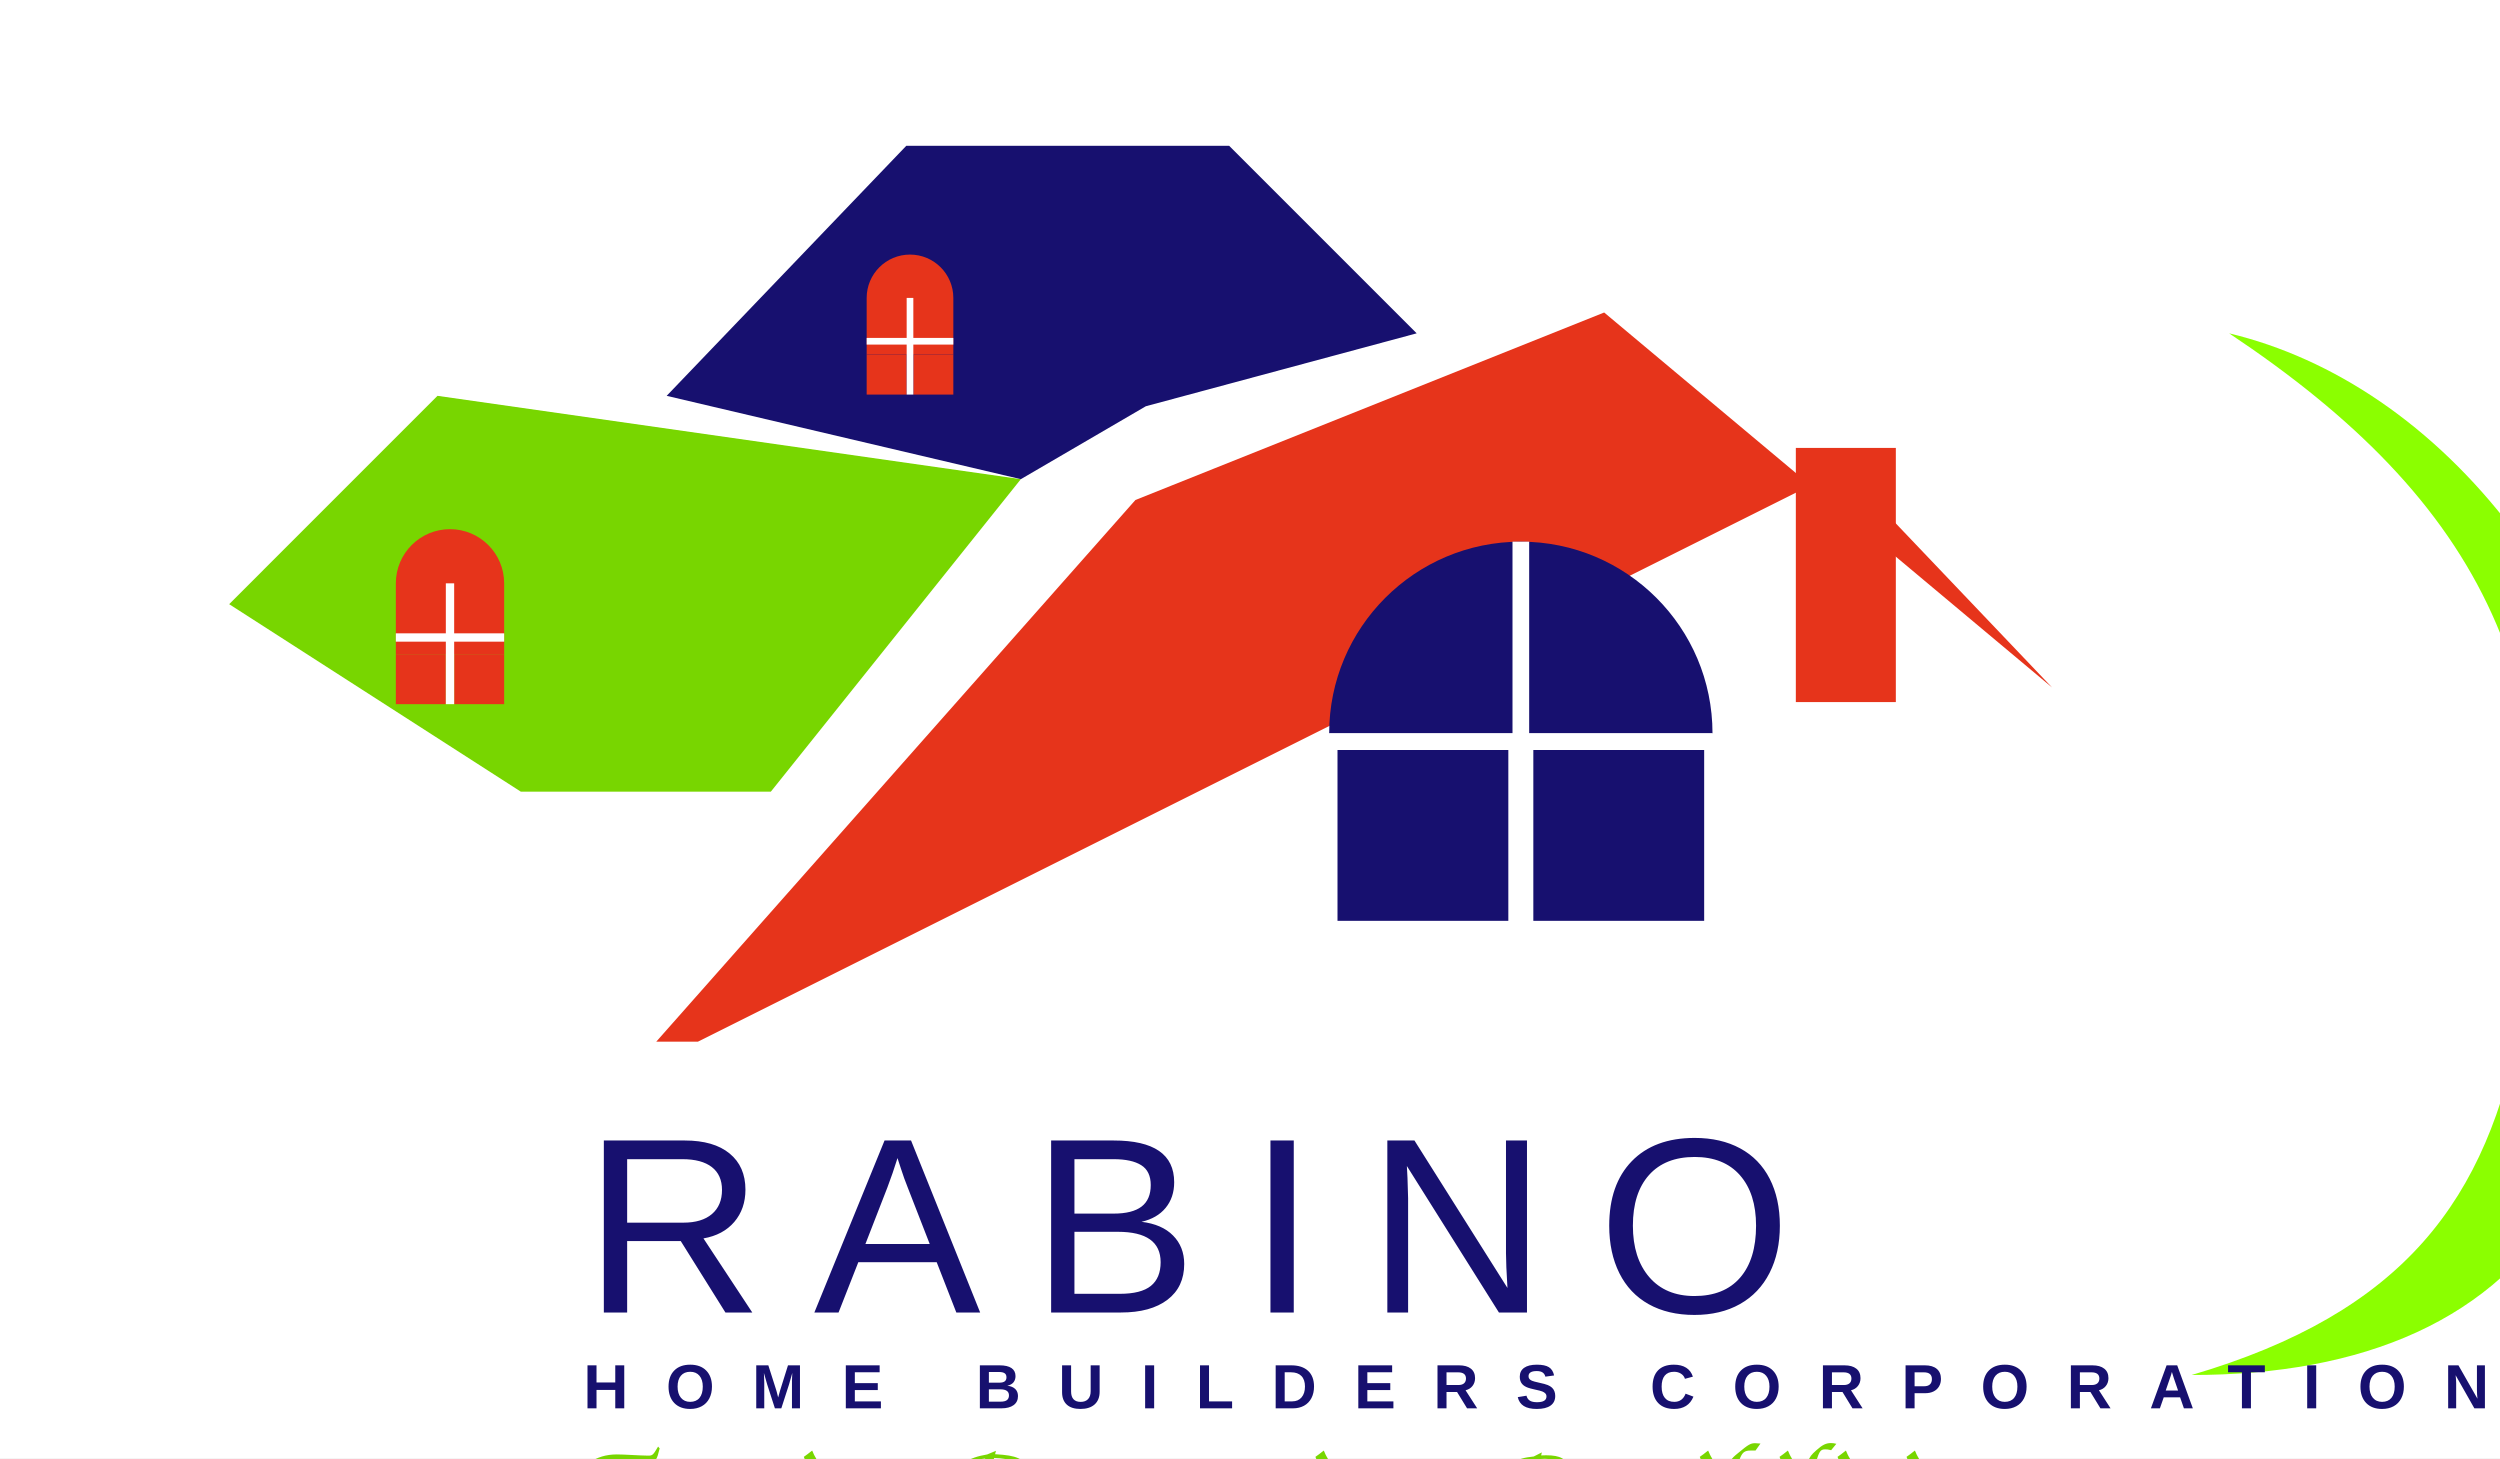
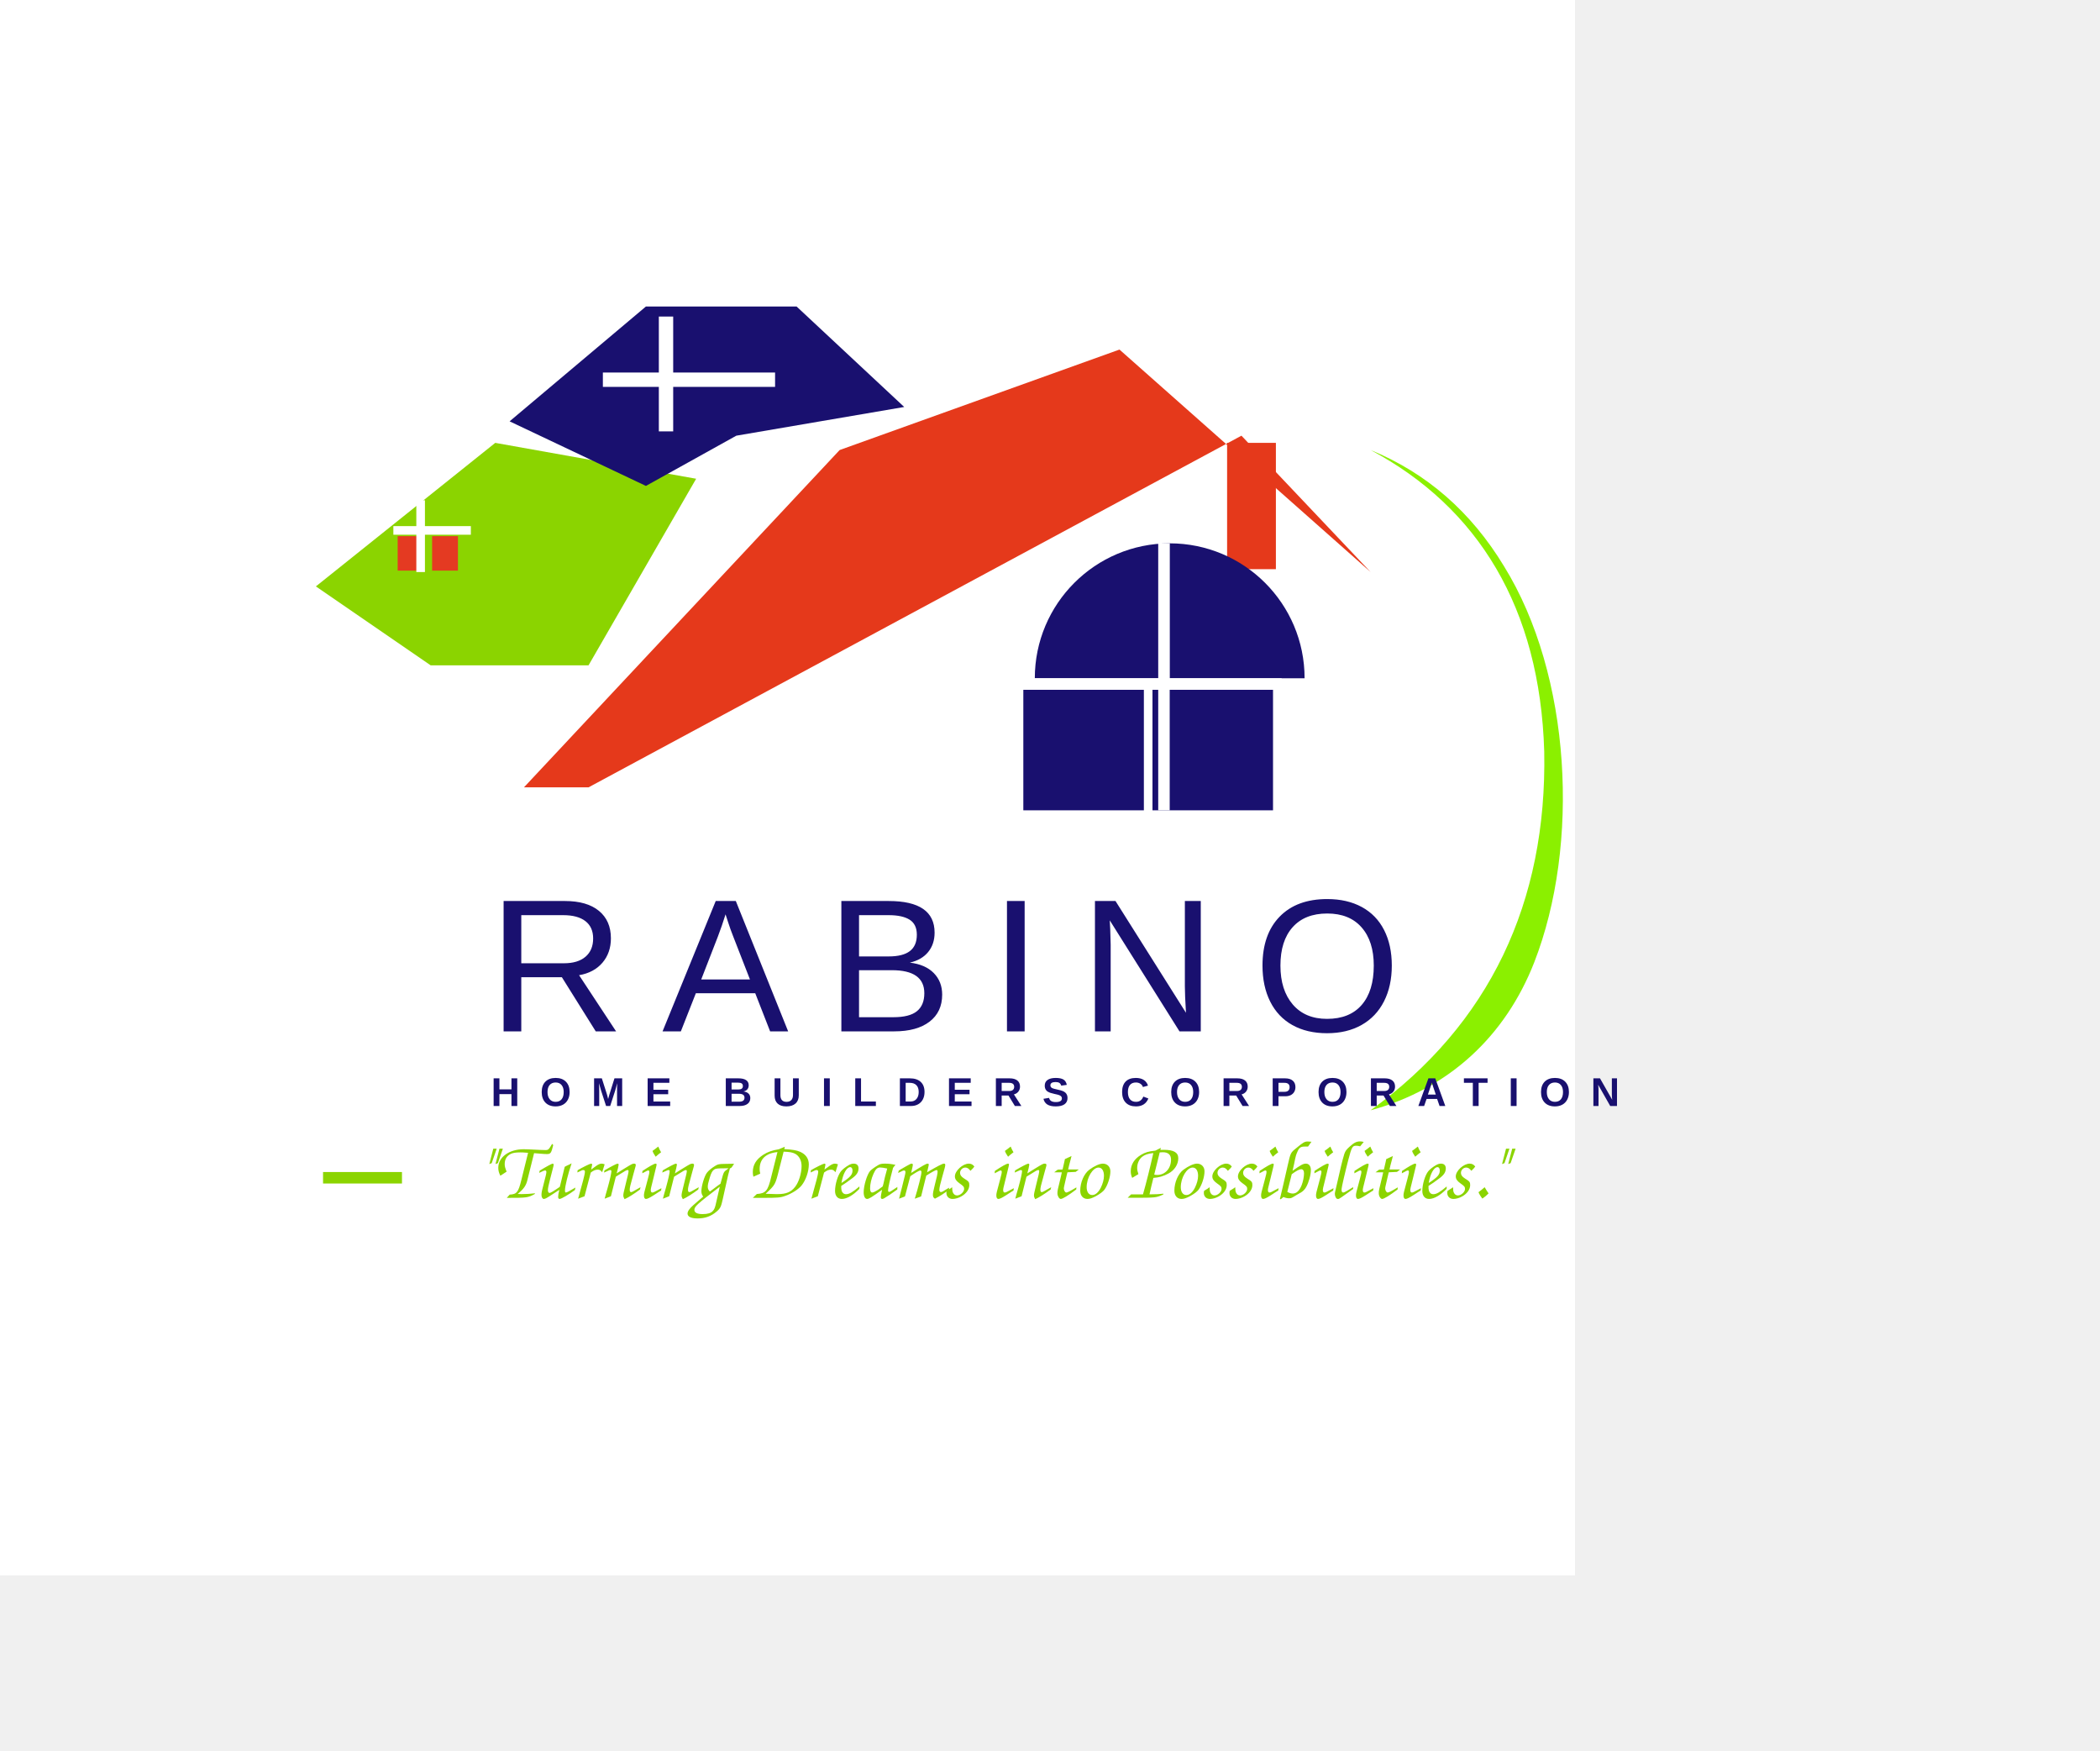
- <svg xmlns="http://www.w3.org/2000/svg" viewBox="0 0 1200 700" role="img" aria-labelledby="title desc">
-   <rect width="1200" height="700" fill="white" />
-   <g transform="translate(70,70)">
-     <path d="M40 220 L140 120 L420 160 L300 310 L180 310 Z" fill="#78d600" />
-     <path d="M250 120 L365 0 L520 0 L610 90 L480 125 L420 160 Z" fill="#17106f" />
-     <path d="M245 430 L475 170 L700 80 L915 260 L815 155 L265 430 Z" fill="#e6341b" />
-     <rect x="792" y="145" width="48" height="122" fill="#e6341b" />
-     <g fill="#e6341b">
-       <path d="M120 210 a26 26 0 0 1 52 0 v34 h-52z" />
-       <rect x="120" y="244" width="24" height="24" />
-       <rect x="148" y="244" width="24" height="24" />
-       <rect x="144" y="210" width="4" height="58" fill="white" />
-       <rect x="120" y="234" width="52" height="4" fill="white" />
+ <svg xmlns="http://www.w3.org/2000/svg" viewBox="0 0 1200 1000" preserveAspectRatio="xMidYMid meet" role="img" aria-labelledby="title desc">
+   <rect width="900" height="900" fill="#ffffff" />
+   <g transform="translate(160,130) scale(0.82)">
+     <path d="M25 250 L150 150 L290 175 L215 305 L105 305 Z" fill="#8bd400" />
+     <rect x="82" y="215" width="18" height="24" fill="#e43a22" />
+     <rect x="106" y="215" width="18" height="24" fill="#e43a22" />
+     <rect x="95" y="190" width="6" height="50" fill="#ffffff" />
+     <rect x="79" y="208" width="54" height="6" fill="#ffffff" />
+     <path d="M160 135 L255 55 L360 55 L435 125 L318 145 L255 180 Z" fill="#19106f" />
+     <rect x="264" y="62" width="10" height="80" fill="#ffffff" />
+     <rect x="225" y="101" width="120" height="10" fill="#ffffff" />
+     <path d="M170 390 L390 155 L585 85 L760 240 L670 145 L215 390 Z" fill="#e5391b" />
+     <rect x="660" y="150" width="34" height="88" fill="#e5391b" />
+     <g transform="translate(500,220)">
+       <path d="M120 0 a94 94 0 0 1 94 94 h-94z" fill="#19106f" />
+       <path d="M120 0 a94 94 0 0 0 -94 94 h94z" fill="#19106f" />
+       <rect x="18" y="102" width="84" height="84" fill="#19106f" />
+       <rect x="108" y="102" width="84" height="84" fill="#19106f" />
+       <rect x="112" y="0" width="8" height="186" fill="#ffffff" />
+       <rect x="10" y="94" width="188" height="8" fill="#ffffff" />
    </g>
-     <g fill="#e6341b" transform="translate(250,-95) scale(0.8)">
-       <path d="M120 210 a26 26 0 0 1 52 0 v34 h-52z" />
-       <rect x="120" y="244" width="24" height="24" />
-       <rect x="148" y="244" width="24" height="24" />
-       <rect x="144" y="210" width="4" height="58" fill="white" />
-       <rect x="120" y="234" width="52" height="4" fill="white" />
-     </g>
-     <g transform="translate(560,190)">
-       <path d="M100 0 a92 92 0 0 1 92 92 h-92z" fill="#17106f" />
-       <path d="M100 0 a92 92 0 0 0 -92 92 h92z" fill="#17106f" />
-       <rect x="12" y="100" width="82" height="82" fill="#17106f" />
-       <rect x="106" y="100" width="82" height="82" fill="#17106f" />
-       <rect x="96" y="0" width="8" height="182" fill="white" />
-       <rect x="8" y="92" width="184" height="8" fill="white" />
-     </g>
-     <path d="M1000 90 C1120 170 1170 260 1140 420 C1124 506 1084 560 982 590 C1064 590 1128 564 1162 504 C1216 412 1208 278 1136 184 C1098 134 1050 102 1000 90 Z" fill="#8bff00" />
-     <path d="M1048 204 C1096 252 1128 318 1140 382 C1122 320 1088 258 1042 212 Z" fill="white" />
-     <text x="210" y="560" font-family="Arial, Helvetica, sans-serif" font-size="120" letter-spacing="24" fill="#17106f">RABINO</text>
-     <text x="210" y="606" font-family="Arial, Helvetica, sans-serif" font-size="30" font-weight="700" letter-spacing="18" fill="#17106f">HOME BUILDERS CORPORATION</text>
-     <text x="205" y="662" font-family="Brush Script MT, Segoe Script, cursive" font-size="58" fill="#78d600">Turning Dreams into Possibilities.</text>
+     <path d="M760 155 C835 195 878 265 881 365 C883 470 843 555 760 615 C815 600 854 563 874 512 C906 430 900 312 853 236 C830 198 799 171 760 155 Z" fill="#8bf000" />
+     <path d="M804 280 C831 325 845 382 846 446 C833 388 813 338 786 295 Z" fill="#ffffff" />
+     <path d="M771 338 C807 365 829 401 843 442 C812 407 788 378 756 349 Z" fill="#ffffff" opacity="0.92" />
+     <text x="145" y="560" font-family="Arial, Helvetica, sans-serif" font-size="132" letter-spacing="26" fill="#19106f">RABINO</text>
+     <text x="147" y="612" font-family="Arial, Helvetica, sans-serif" font-size="28" font-weight="700" letter-spacing="14" fill="#19106f">HOME BUILDERS CORPORATION</text>
+     <text x="136" y="676" font-family="Brush Script MT, Segoe Script, cursive" font-size="58" fill="#8bd400">"Turning Dreams into Possibilities."</text>
+     <rect x="30" y="658" width="55" height="8" fill="#8bd400" />
  </g>
</svg>
